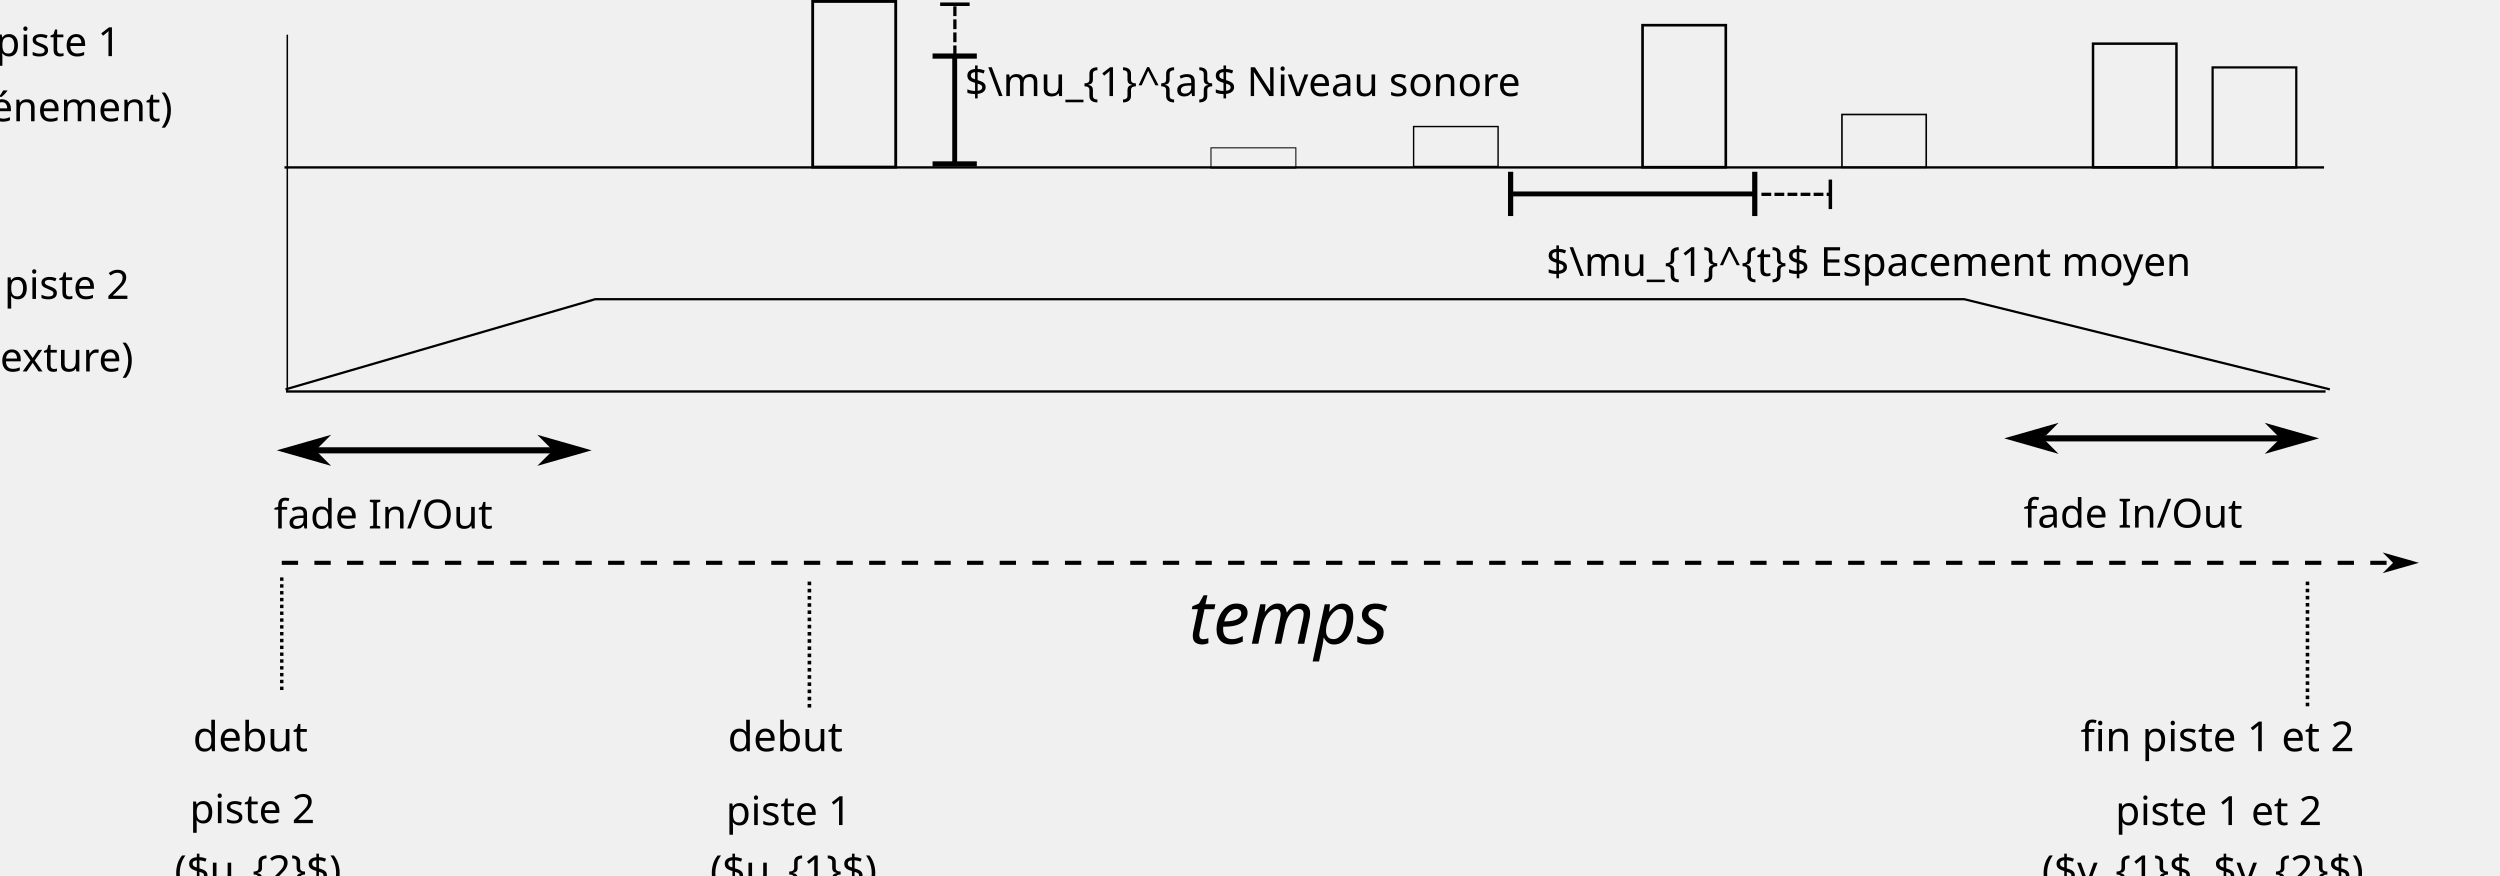
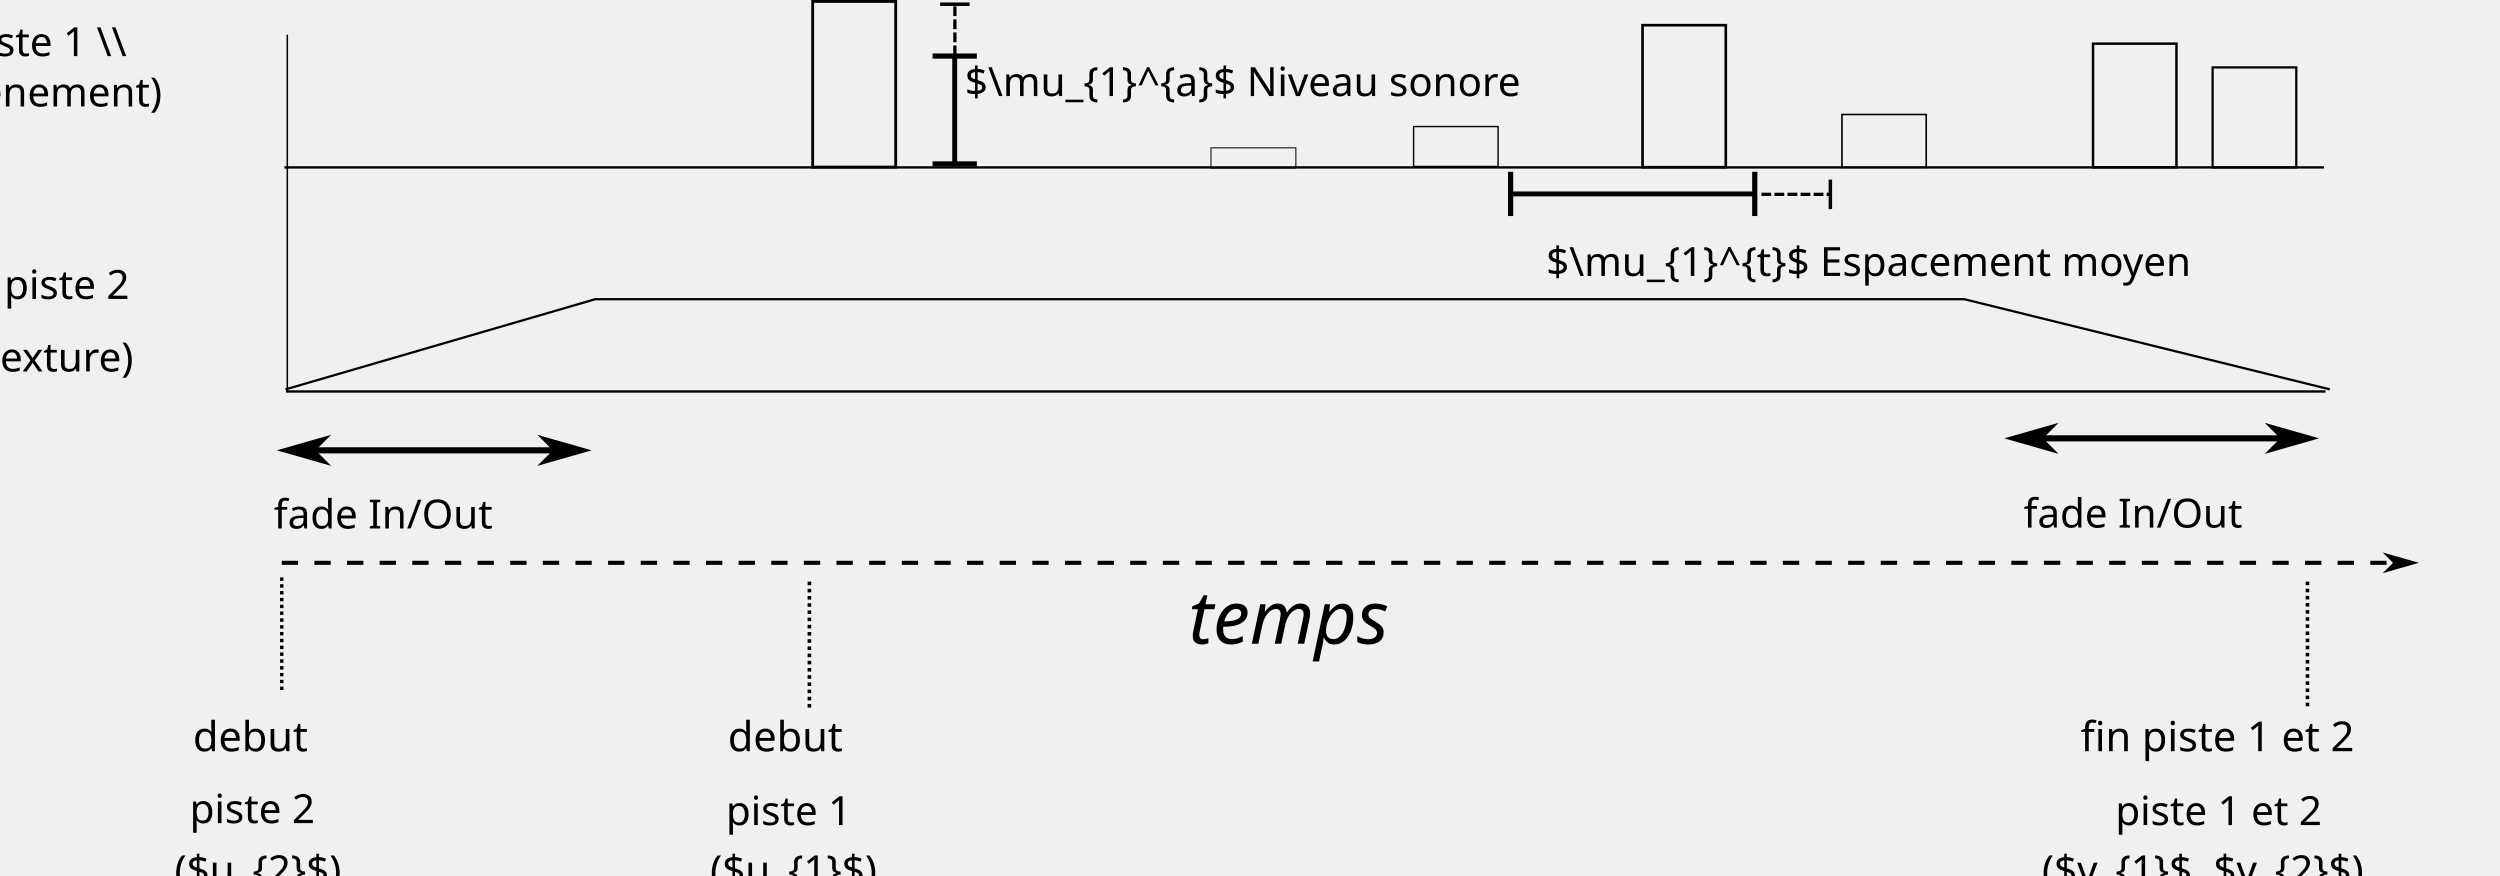
<svg xmlns="http://www.w3.org/2000/svg" width="1085.866" height="380.199" id="svg4060" version="1.1">
  <defs id="defs4062">
    <marker orient="auto" refY="0" refX="0" id="StopL" style="overflow:visible">
      <path id="path4184" d="M 0,5.65 0,-5.65" style="fill:none;stroke:#000000;stroke-width:1pt" transform="scale(0.8,0.8)" />
    </marker>
    <marker style="overflow:visible" id="DistanceEnd" refX="0" refY="0" orient="auto">
      <g id="g2301">
        <path style="fill:none;stroke:#ffffff;stroke-width:1.15;stroke-linecap:square" d="M 0,0 -2,0" id="path2316" />
        <path style="fill:#000000;fill-rule:evenodd;stroke:none" d="M 0,0 -13,4 -9,0 -13,-4 0,0 Z" id="path2312" />
        <path style="fill:none;stroke:#000000;stroke-width:1;stroke-linecap:square" d="M 0,-4 0,40" id="path2314" />
      </g>
    </marker>
    <marker orient="auto" refY="0" refX="0" id="Arrow1Mstart" style="overflow:visible">
      <path id="path4703" d="M 0,0 5,-5 -12.5,0 5,5 0,0 Z" style="fill-rule:evenodd;stroke:#000000;stroke-width:1pt" transform="matrix(0.4,0,0,0.4,4,0)" />
    </marker>
    <marker orient="auto" refY="0" refX="0" id="Arrow1Mend" style="overflow:visible">
      <path id="path4706" d="M 0,0 5,-5 -12.5,0 5,5 0,0 Z" style="fill-rule:evenodd;stroke:#000000;stroke-width:1pt" transform="matrix(-0.4,0,0,-0.4,-4,0)" />
    </marker>
    <marker orient="auto" refY="0" refX="0" id="Arrow1Send" style="overflow:visible">
      <path id="path4712" d="M 0,0 5,-5 -12.5,0 5,5 0,0 Z" style="fill-rule:evenodd;stroke:#000000;stroke-width:1pt" transform="matrix(-0.2,0,0,-0.2,-1.2,0)" />
    </marker>
    <marker orient="auto" refY="0" refX="0" id="Arrow1Lend" style="overflow:visible">
      <path id="path4700" d="M 0,0 5,-5 -12.5,0 5,5 0,0 Z" style="fill-rule:evenodd;stroke:#000000;stroke-width:1pt" transform="matrix(-0.8,0,0,-0.8,-10,0)" />
    </marker>
    <marker orient="auto" refY="0" refX="0" id="Arrow1Lstart" style="overflow:visible">
      <path id="path4697" d="M 0,0 5,-5 -12.5,0 5,5 0,0 Z" style="fill-rule:evenodd;stroke:#000000;stroke-width:1pt" transform="matrix(0.8,0,0,0.8,10,0)" />
    </marker>
    <marker orient="auto" refY="0" refX="0" id="Arrow1Mstart-3" style="overflow:visible">
      <path id="path4703-6" d="M 0,0 5,-5 -12.5,0 5,5 0,0 Z" style="fill-rule:evenodd;stroke:#000000;stroke-width:1pt" transform="matrix(0.4,0,0,0.4,4,0)" />
    </marker>
    <marker orient="auto" refY="0" refX="0" id="Arrow1Mend-6" style="overflow:visible">
      <path id="path4706-8" d="M 0,0 5,-5 -12.5,0 5,5 0,0 Z" style="fill-rule:evenodd;stroke:#000000;stroke-width:1pt" transform="matrix(-0.4,0,0,-0.4,-4,0)" />
    </marker>
    <marker orient="auto" refY="0" refX="0" id="Arrow1Mstart-0" style="overflow:visible">
      <path id="path4703-3" d="M 0,0 5,-5 -12.5,0 5,5 0,0 Z" style="fill-rule:evenodd;stroke:#000000;stroke-width:1pt" transform="matrix(0.4,0,0,0.4,4,0)" />
    </marker>
    <marker orient="auto" refY="0" refX="0" id="Arrow1Mend-1" style="overflow:visible">
      <path id="path4706-1" d="M 0,0 5,-5 -12.5,0 5,5 0,0 Z" style="fill-rule:evenodd;stroke:#000000;stroke-width:1pt" transform="matrix(-0.4,0,0,-0.4,-4,0)" />
    </marker>
    <marker orient="auto" refY="0" refX="0" id="Arrow1Mstart-9" style="overflow:visible">
      <path id="path4703-1" d="M 0,0 5,-5 -12.5,0 5,5 0,0 Z" style="fill-rule:evenodd;stroke:#000000;stroke-width:1pt" transform="matrix(0.4,0,0,0.4,4,0)" />
    </marker>
    <marker orient="auto" refY="0" refX="0" id="Arrow1Mend-3" style="overflow:visible">
      <path id="path4706-7" d="M 0,0 5,-5 -12.5,0 5,5 0,0 Z" style="fill-rule:evenodd;stroke:#000000;stroke-width:1pt" transform="matrix(-0.4,0,0,-0.4,-4,0)" />
    </marker>
    <marker orient="auto" refY="0" refX="0" id="Arrow1Mend-3-0" style="overflow:visible">
      <path id="path4706-7-9" d="M 0,0 5,-5 -12.5,0 5,5 0,0 Z" style="fill-rule:evenodd;stroke:#000000;stroke-width:1pt" transform="matrix(-0.4,0,0,-0.4,-4,0)" />
    </marker>
    <marker orient="auto" refY="0" refX="0" id="Arrow1Mend-3-7" style="overflow:visible">
      <path id="path4706-7-3" d="M 0,0 5,-5 -12.5,0 5,5 0,0 Z" style="fill-rule:evenodd;stroke:#000000;stroke-width:1pt" transform="matrix(-0.4,0,0,-0.4,-4,0)" />
    </marker>
    <marker orient="auto" refY="0" refX="0" id="Arrow1Mend-3-2" style="overflow:visible">
      <path id="path4706-7-4" d="M 0,0 5,-5 -12.5,0 5,5 0,0 Z" style="fill-rule:evenodd;stroke:#000000;stroke-width:1pt" transform="matrix(-0.4,0,0,-0.4,-4,0)" />
    </marker>
    <marker orient="auto" refY="0" refX="0" id="Arrow1Mstart-1" style="overflow:visible">
      <path id="path4703-7" d="M 0,0 5,-5 -12.5,0 5,5 0,0 Z" style="fill-rule:evenodd;stroke:#000000;stroke-width:1pt" transform="matrix(0.4,0,0,0.4,4,0)" />
    </marker>
    <marker orient="auto" refY="0" refX="0" id="Arrow1Mend-4" style="overflow:visible">
      <path id="path4706-0" d="M 0,0 5,-5 -12.5,0 5,5 0,0 Z" style="fill-rule:evenodd;stroke:#000000;stroke-width:1pt" transform="matrix(-0.4,0,0,-0.4,-4,0)" />
    </marker>
    <marker orient="auto" refY="0" refX="0" id="Arrow1Mstart-4" style="overflow:visible">
      <path id="path4703-8" d="M 0,0 5,-5 -12.5,0 5,5 0,0 Z" style="fill-rule:evenodd;stroke:#000000;stroke-width:1pt" transform="matrix(0.4,0,0,0.4,4,0)" />
    </marker>
    <marker orient="auto" refY="0" refX="0" id="Arrow1Mend-8" style="overflow:visible">
      <path id="path4706-2" d="M 0,0 5,-5 -12.5,0 5,5 0,0 Z" style="fill-rule:evenodd;stroke:#000000;stroke-width:1pt" transform="matrix(-0.4,0,0,-0.4,-4,0)" />
    </marker>
    <marker orient="auto" refY="0" refX="0" id="Arrow1Mend-3-1" style="overflow:visible">
      <path id="path4706-7-7" d="M 0,0 5,-5 -12.5,0 5,5 0,0 Z" style="fill-rule:evenodd;stroke:#000000;stroke-width:1pt" transform="matrix(-0.4,0,0,-0.4,-4,0)" />
    </marker>
    <marker orient="auto" refY="0" refX="0" id="StopL-8" style="overflow:visible">
      <path id="path4184-9" d="M 0,5.65 0,-5.65" style="fill:none;stroke:#000000;stroke-width:1pt" transform="scale(0.8,0.8)" />
    </marker>
    <marker orient="auto" refY="0" refX="0" id="marker5413" style="overflow:visible">
      <path id="path5415" d="M 0,5.65 0,-5.65" style="fill:none;stroke:#000000;stroke-width:1pt" transform="scale(0.8,0.8)" />
    </marker>
    <marker orient="auto" refY="0" refX="0" id="marker5417" style="overflow:visible">
      <path id="path5419" d="M 0,5.65 0,-5.65" style="fill:none;stroke:#000000;stroke-width:1pt" transform="scale(0.8,0.8)" />
    </marker>
  </defs>
  <g id="layer1" transform="translate(11.88581,-25.97649)">
    <path style="fill:none;stroke:#000000;stroke-width:0.659px;stroke-linecap:butt;stroke-linejoin:miter;stroke-opacity:1" d="m 112.903,41.05 0,155.042" id="path3015" />
    <path style="fill:none;stroke:#000000;stroke-width:1.023px;stroke-linecap:butt;stroke-linejoin:miter;stroke-opacity:1" d="m 111.679,98.693 885.879,0" id="path3017" />
    <path style="fill:none;stroke:#000000;stroke-width:1.023px;stroke-linecap:butt;stroke-linejoin:miter;stroke-opacity:1" d="m 112.328,196.017 885.879,0" id="path3017-5-8" />
    <rect id="rect3055-8" width="36.871" height="8.769" x="514.098" y="90.189" style="fill:none;stroke:#000000;stroke-width:0.438;stroke-opacity:1" />
    <rect id="rect3055-8-1" width="36.159" height="61.685" x="701.548" y="36.917" style="fill:none;stroke:#000000;stroke-width:1.15;stroke-opacity:1" />
    <rect id="rect3055-8-1-7" width="36.235" height="53.699" x="897.214" y="44.94" style="fill:none;stroke:#000000;stroke-width:1.074;stroke-opacity:1" />
    <rect id="rect3055-8-1-7-6" width="36.341" height="43.441" x="949.155" y="55.252" style="fill:none;stroke:#000000;stroke-width:0.968;stroke-opacity:1" />
    <rect id="rect3055-5" width="36.068" height="71.959" x="341.098" y="26.597" style="fill:none;stroke:#000000;stroke-width:1.241;stroke-opacity:1" />
    <rect id="rect3055-8-1-5" width="36.603" height="22.973" x="788.16" y="75.705" style="fill:none;stroke:#000000;stroke-width:0.706;stroke-opacity:1" />
    <path style="fill:none;stroke:#000000;stroke-width:0.979px;stroke-linecap:butt;stroke-linejoin:miter;stroke-opacity:1" d="m 112.122,195.097 134.571,-39.177 594.538,0 158.837,39.177" id="path4143" />
    <text xml:space="preserve" style="font-style:normal;font-weight:normal;font-size:24px;line-height:125%;font-family:Sans;text-align:center;letter-spacing:0px;word-spacing:0px;text-anchor:middle;fill:#000000;fill-opacity:1;stroke:none" x="28.926" y="50.344" id="text4169">
-       <tspan x="28.926" y="50.344" id="tspan4390" style="font-size:17.5px">piste 1</tspan>
+       <tspan x="28.926" y="50.344" id="tspan4390" style="font-size:17.5px">piste 1 \\</tspan>
+       <tspan x="28.926" y="72.219" style="font-size:17.5px" id="tspan4404">(événement)</tspan>
+       <tspan x="28.926" y="94.094" style="font-size:17.5px" id="tspan4402" />
    </text>
    <path style="fill:none;stroke:#000000;stroke-width:2.126;stroke-linecap:butt;stroke-linejoin:miter;stroke-miterlimit:4;stroke-dasharray:none;stroke-opacity:1;marker-start:url(#StopL);marker-mid:none;marker-end:url(#StopL)" d="m 644.239,110.206 106.051,0" id="path4183" />
    <path style="fill:none;stroke:#000000;stroke-width:2.657;stroke-linecap:butt;stroke-linejoin:miter;stroke-miterlimit:4;stroke-dasharray:none;stroke-opacity:1;marker-start:url(#Arrow1Mstart);marker-mid:none;marker-end:url(#Arrow1Mend)" d="m 113.573,221.574 126.289,0" id="path4183-9-5" />
    <path style="fill:none;stroke:#000000;stroke-width:1.772;stroke-linecap:butt;stroke-linejoin:miter;stroke-miterlimit:4;stroke-dasharray:7.087, 7.087;stroke-dashoffset:0;stroke-opacity:1;marker-end:url(#Arrow1Mend-3)" d="m 110.497,270.432 924.778,0" id="path6539" />
    <text xml:space="preserve" style="font-style:italic;font-weight:normal;font-size:32px;line-height:125%;font-family:Sans;-inkscape-font-specification:'Sans Italic';letter-spacing:0px;word-spacing:0px;fill:#000000;fill-opacity:1;stroke:none" x="504.363" y="305.593" id="text6743">
      <tspan id="tspan6745" x="504.363" y="305.593">temps</tspan>
    </text>
    <path style="fill:none;stroke:#000000;stroke-width:2.657;stroke-linecap:butt;stroke-linejoin:miter;stroke-miterlimit:4;stroke-dasharray:none;stroke-opacity:1;marker-start:url(#Arrow1Mstart);marker-mid:none;marker-end:url(#Arrow1Mend)" d="m 863.875,216.37 126.289,0" id="path4183-9-5-4" />
    <text xml:space="preserve" style="font-style:normal;font-weight:normal;font-size:20px;line-height:125%;font-family:Sans;letter-spacing:0px;word-spacing:0px;fill:#000000;fill-opacity:1;stroke:none" x="107.042" y="255.527" id="text3112">
      <tspan id="tspan3114" x="107.042" y="255.527" style="font-size:17.5px">fade In/Out</tspan>
    </text>
    <path style="fill:none;stroke:#000000;stroke-width:1.482;stroke-linecap:butt;stroke-linejoin:miter;stroke-miterlimit:4;stroke-dasharray:1.482, 1.482;stroke-dashoffset:0;stroke-opacity:1;marker-end:none" d="m 110.497,325.681 0,-49.687" id="path6539-1-3-4" />
    <path style="fill:none;stroke:#000000;stroke-width:1.563;stroke-linecap:butt;stroke-linejoin:miter;stroke-miterlimit:4;stroke-dasharray:1.563, 1.563;stroke-dashoffset:0;stroke-opacity:1;marker-end:none" d="m 339.676,333.306 0,-55.299" id="path6539-1-3-4-0" />
    <path style="fill:none;stroke:#000000;stroke-width:1.547;stroke-linecap:butt;stroke-linejoin:miter;stroke-miterlimit:4;stroke-dasharray:1.547, 1.547;stroke-dashoffset:0;stroke-opacity:1;marker-end:none" d="m 990.36,332.744 0,-54.181" id="path6539-1-3-4-0-9" />
    <text xml:space="preserve" style="font-style:normal;font-weight:normal;font-size:18px;line-height:125%;font-family:Sans;text-align:center;letter-spacing:0px;word-spacing:0px;text-anchor:middle;fill:#000000;fill-opacity:1;stroke:none" x="108.062" y="352.27" id="text4219">
      <tspan x="110.928" y="352.27" id="tspan4223">debut </tspan>
    </text>
    <text xml:space="preserve" style="font-style:normal;font-weight:normal;font-size:18px;line-height:125%;font-family:Sans;text-align:center;letter-spacing:0px;word-spacing:0px;text-anchor:middle;fill:#000000;fill-opacity:1;stroke:none" x="340.916" y="352.27" id="text4219-4">
      <tspan x="340.916" y="352.27" id="tspan4223-8">debut</tspan>
    </text>
    <text xml:space="preserve" style="font-style:normal;font-weight:normal;font-size:18px;line-height:125%;font-family:Sans;text-align:center;letter-spacing:0px;word-spacing:0px;text-anchor:middle;fill:#000000;fill-opacity:1;stroke:none" x="962.96" y="352.27" id="text4219-4-2">
      <tspan x="962.96" y="352.27" id="tspan4223-8-5">fin piste 1 et 2</tspan>
    </text>
    <flowRoot xml:space="preserve" id="flowRoot3094" style="font-style:normal;font-weight:normal;font-size:22px;line-height:125%;font-family:Sans;letter-spacing:0px;word-spacing:0px;fill:#000000;fill-opacity:1;stroke:none">
      <flowRegion id="flowRegion3096">
        <rect id="rect3098" width="63.341" height="43.763" x="1074.493" y="674.995" />
      </flowRegion>
      <flowPara id="flowPara3100" />
    </flowRoot>
    <text xml:space="preserve" style="font-style:normal;font-weight:normal;font-size:20px;line-height:125%;font-family:Sans;letter-spacing:0px;word-spacing:0px;fill:#000000;fill-opacity:1;stroke:none" x="867.048" y="255.134" id="text3112-1">
      <tspan id="tspan3114-1" x="867.048" y="255.134" style="font-size:17.5px">fade In/Out</tspan>
    </text>
    <path style="fill:none;stroke:#000000;stroke-width:1.417;stroke-linecap:butt;stroke-linejoin:miter;stroke-miterlimit:4;stroke-dasharray:4.252, 1.417;stroke-dashoffset:0;stroke-opacity:1;marker-end:url(#StopL)" d="m 753.181,110.382 29.943,0" id="path3127" />
    <path style="fill:none;stroke:#000000;stroke-width:2.126;stroke-linecap:butt;stroke-linejoin:miter;stroke-miterlimit:4;stroke-dasharray:none;stroke-opacity:1;marker-start:url(#StopL);marker-mid:none;marker-end:url(#StopL)" d="m 402.785,97.171 0,-46.853" id="path4183-6" />
    <path style="fill:none;stroke:#000000;stroke-width:1.417;stroke-linecap:butt;stroke-linejoin:miter;stroke-miterlimit:4;stroke-dasharray:4.252, 1.417;stroke-dashoffset:0;stroke-opacity:1;marker-end:url(#StopL)" d="m 402.862,49.98 0,-22.165" id="path3127-6" />
    <text xml:space="preserve" style="font-style:normal;font-weight:normal;font-size:20px;line-height:125%;font-family:Sans;letter-spacing:0px;word-spacing:0px;fill:#000000;fill-opacity:1;stroke:none" x="466.618" y="69.819" id="text5444">
      <tspan id="tspan5446" x="466.618" y="69.819" />
    </text>
    <text xml:space="preserve" style="font-style:normal;font-weight:normal;font-size:20px;line-height:125%;font-family:Sans;letter-spacing:0px;word-spacing:0px;fill:#000000;fill-opacity:1;stroke:none" x="643.585" y="151.858" id="text5444-0">
      <tspan id="tspan5446-7" x="643.585" y="151.858" />
    </text>
    <text xml:space="preserve" style="font-style:normal;font-weight:normal;font-size:20px;line-height:125%;font-family:Sans;letter-spacing:0px;word-spacing:0px;fill:#000000;fill-opacity:1;stroke:none" x="659.696" y="145.835" id="text5488-8-2">
      <tspan id="tspan5490-7-0" x="659.696" y="145.835" style="font-size:17.5px">$\mu_{1}^{t}$ Espacement moyen</tspan>
    </text>
    <text xml:space="preserve" style="font-style:normal;font-weight:normal;font-size:16.25px;line-height:125%;font-family:Sans;text-align:center;letter-spacing:0px;word-spacing:0px;text-anchor:middle;fill:#000000;fill-opacity:1;stroke:none" x="107.764" y="383.491" id="text4169-3">
      <tspan x="110.55" y="383.491" id="tspan4390-7" style="font-size:17.5px">piste 2 </tspan>
    </text>
    <text xml:space="preserve" style="font-style:normal;font-weight:normal;font-size:20px;line-height:125%;font-family:Sans;letter-spacing:0px;word-spacing:0px;fill:#000000;fill-opacity:1;stroke:none" x="407.203" y="67.7" id="text5488-8-2-5">
      <tspan id="tspan5490-7-0-3" x="407.203" y="67.7" style="font-size:17.5px">$\mu_{1}^{a}$ Niveau sonore</tspan>
    </text>
    <text xml:space="preserve" style="font-style:normal;font-weight:normal;font-size:24px;line-height:125%;font-family:Sans;text-align:center;letter-spacing:0px;word-spacing:0px;text-anchor:middle;fill:#000000;fill-opacity:1;stroke:none" x="27.229" y="78.655" id="text4169-36">
-       <tspan x="27.229" y="78.655" id="tspan4390-75" style="font-size:17.5px">(événement)</tspan>
+       <tspan x="27.229" y="78.655" id="tspan4390-75" style="font-size:17.5px" />
    </text>
    <text xml:space="preserve" style="font-style:normal;font-weight:normal;font-size:24px;line-height:125%;font-family:Sans;text-align:center;letter-spacing:0px;word-spacing:0px;text-anchor:middle;fill:#000000;fill-opacity:1;stroke:none" x="26.913" y="187.321" id="text4169-36-3">
      <tspan x="26.913" y="187.321" id="tspan4390-75-5" style="font-size:17.5px">(texture)</tspan>
    </text>
    <text xml:space="preserve" style="font-style:normal;font-weight:normal;font-size:16.25px;line-height:125%;font-family:Sans;text-align:center;letter-spacing:0px;word-spacing:0px;text-anchor:middle;fill:#000000;fill-opacity:1;stroke:none" x="27.204" y="155.816" id="text4169-3-9">
      <tspan x="29.99" y="155.816" id="tspan4390-7-1" style="font-size:17.5px">piste 2 </tspan>
    </text>
    <text xml:space="preserve" style="font-style:normal;font-weight:normal;font-size:16.25px;line-height:125%;font-family:Sans;text-align:center;letter-spacing:0px;word-spacing:0px;text-anchor:middle;fill:#000000;fill-opacity:1;stroke:none" x="341.21" y="384.34" id="text4169-3-9-2">
      <tspan x="341.21" y="384.34" id="tspan4390-7-1-7" style="font-size:17.5px">piste 1</tspan>
    </text>
    <text xml:space="preserve" style="font-style:normal;font-weight:normal;font-size:17.5px;line-height:125%;font-family:sans-serif;letter-spacing:0px;word-spacing:0px;fill:#000000;fill-opacity:1;stroke:none;stroke-width:1px;stroke-linecap:butt;stroke-linejoin:miter;stroke-opacity:1" x="296.576" y="410.048" id="text4493">
      <tspan id="tspan4495" x="296.576" y="410.048">($u_{1}$)</tspan>
    </text>
    <text xml:space="preserve" style="font-style:normal;font-weight:normal;font-size:17.5px;line-height:125%;font-family:sans-serif;letter-spacing:0px;word-spacing:0px;fill:#000000;fill-opacity:1;stroke:none;stroke-width:1px;stroke-linecap:butt;stroke-linejoin:miter;stroke-opacity:1" x="63.942" y="410.048" id="text4497">
      <tspan id="tspan4499" x="63.942" y="410.048">($u_{2}$)</tspan>
    </text>
    <text xml:space="preserve" style="font-style:normal;font-weight:normal;font-size:16.25px;line-height:125%;font-family:Sans;text-align:center;letter-spacing:0px;word-spacing:0px;text-anchor:middle;fill:#000000;fill-opacity:1;stroke:none" x="962.347" y="384.34" id="text4169-3-9-2-3">
      <tspan x="962.347" y="384.34" id="tspan4390-7-1-7-6" style="font-size:17.5px">piste 1 et 2</tspan>
    </text>
    <text xml:space="preserve" style="font-style:normal;font-weight:normal;font-size:17.5px;line-height:125%;font-family:sans-serif;letter-spacing:0px;word-spacing:0px;fill:#000000;fill-opacity:1;stroke:none;stroke-width:1px;stroke-linecap:butt;stroke-linejoin:miter;stroke-opacity:1" x="875.039" y="410.048" id="text4519">
      <tspan id="tspan4521" x="875.039" y="410.048">($v_{1}$, $v_{2}$)</tspan>
    </text>
    <rect id="rect3055-8-6" width="36.694" height="17.346" x="602.109" y="80.945" style="fill:none;stroke:#000000;stroke-width:0.614;stroke-opacity:1" />
  </g>
</svg>
